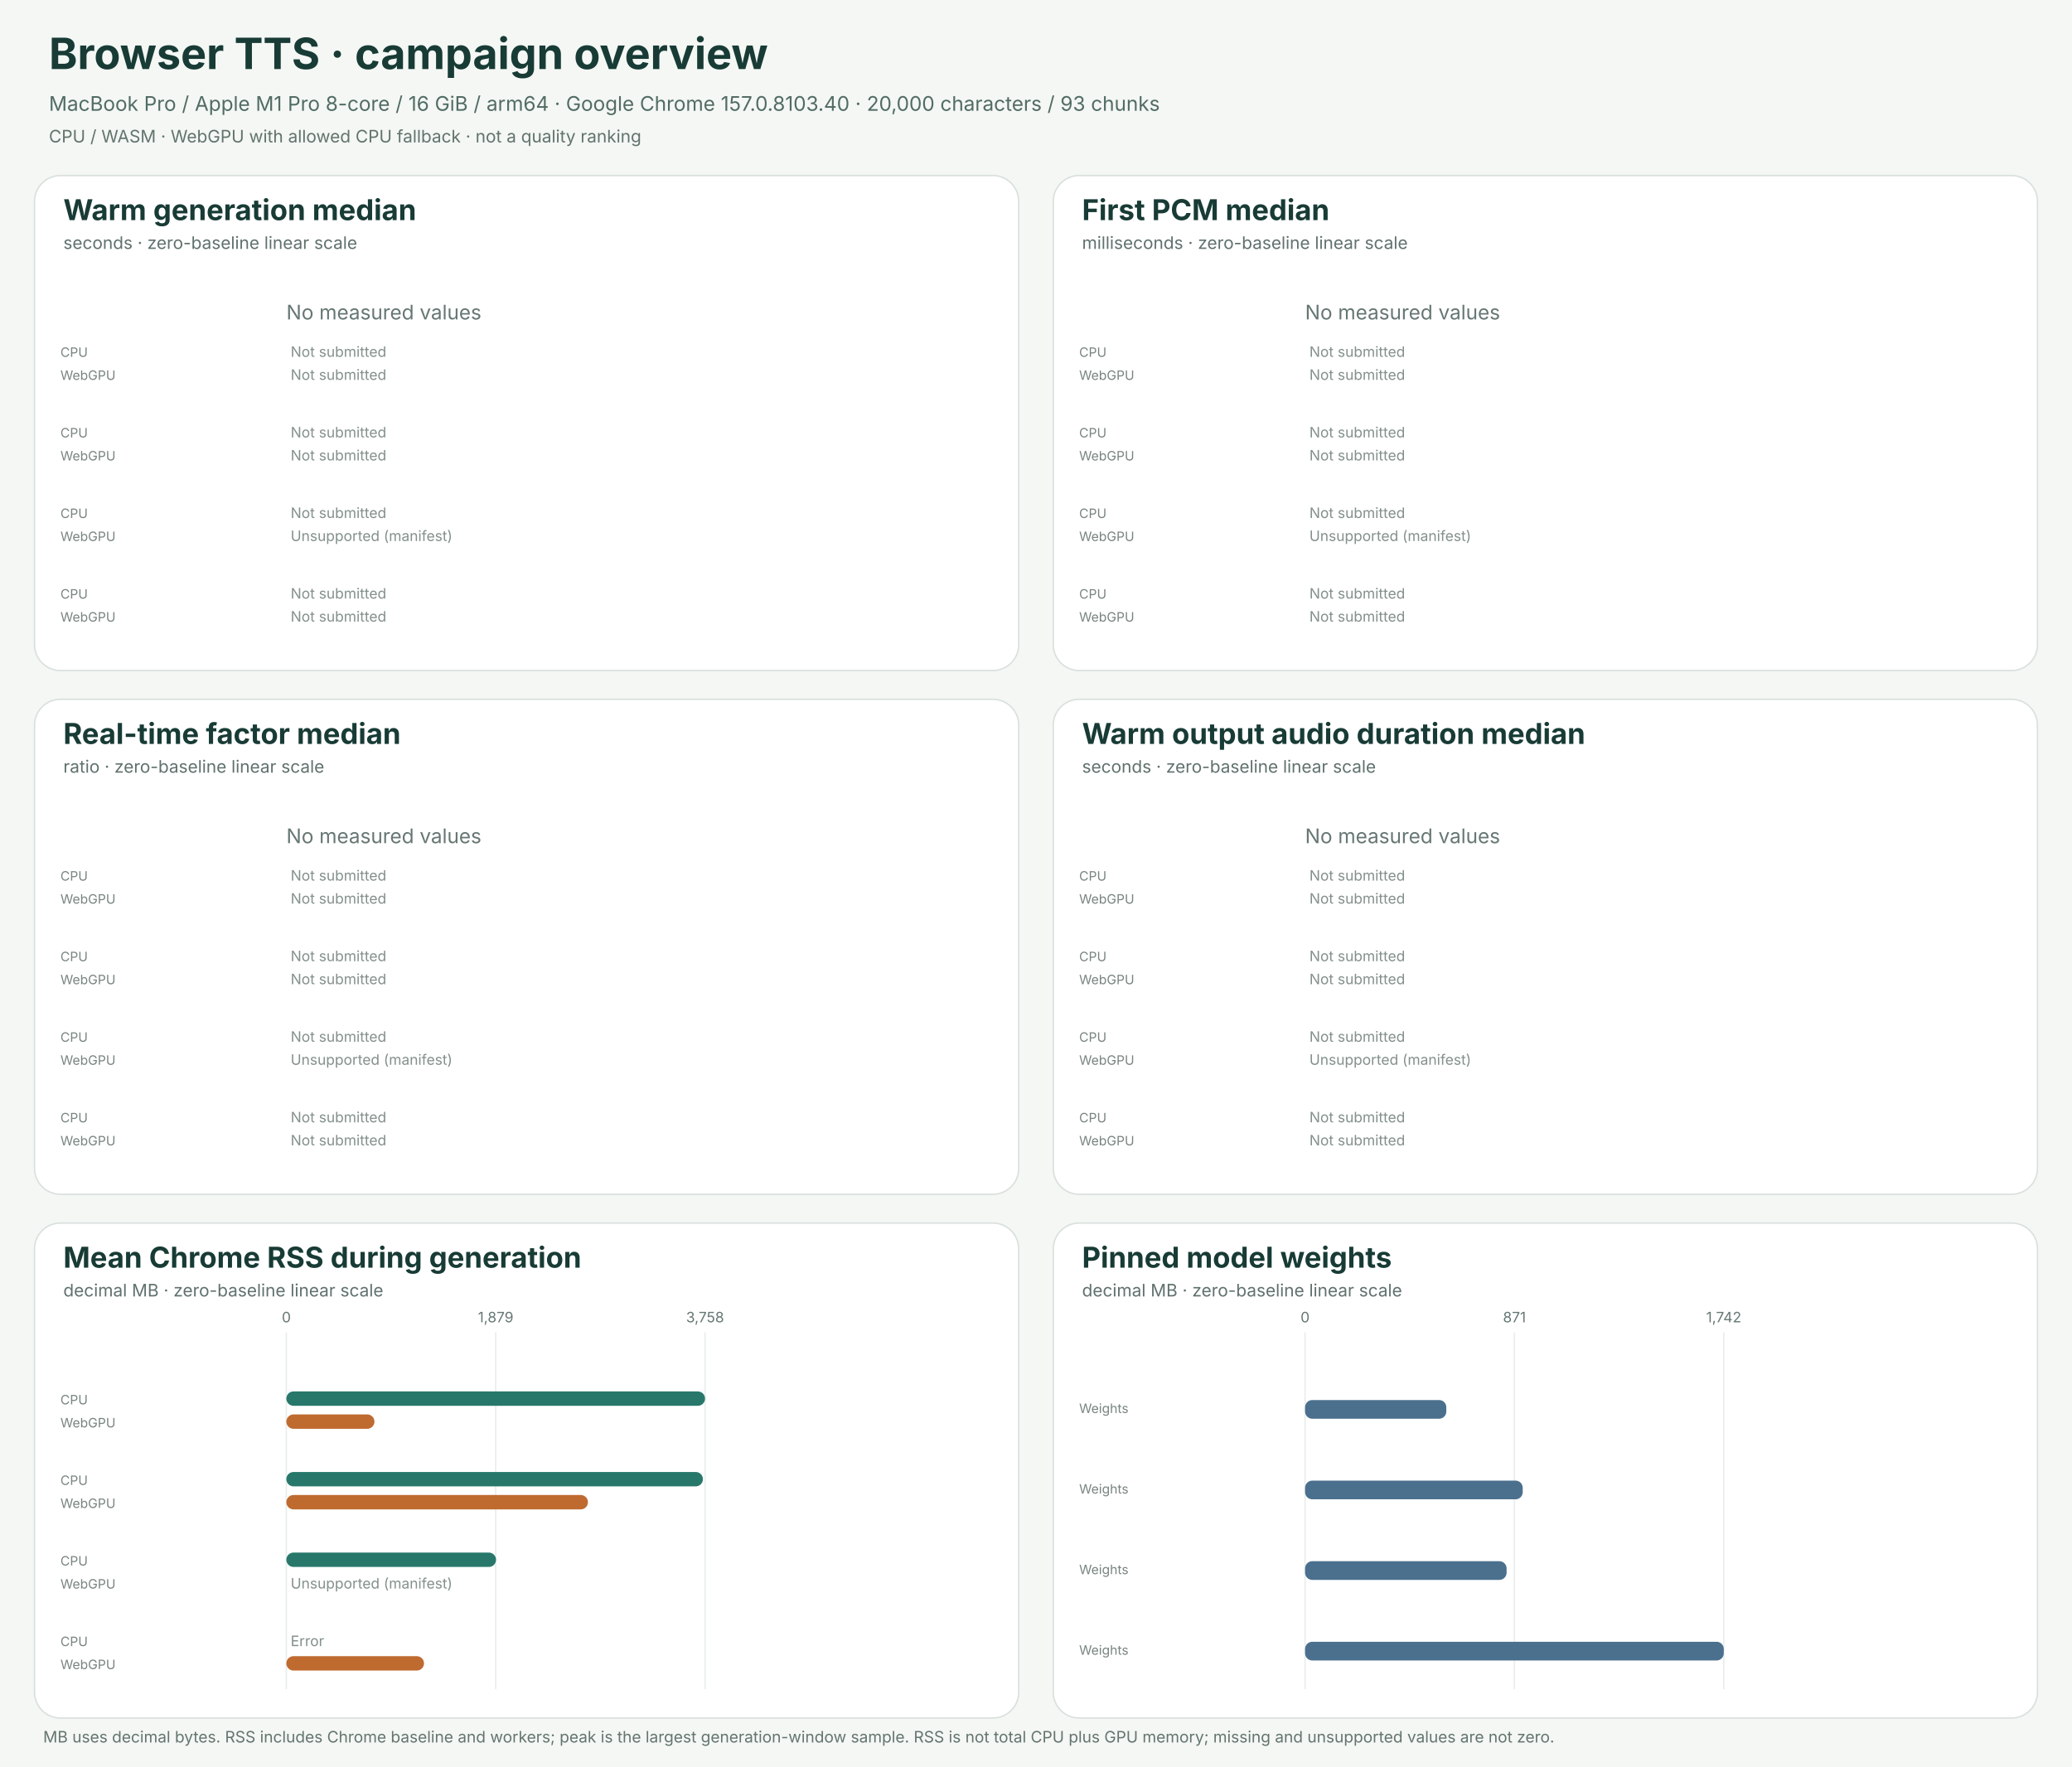
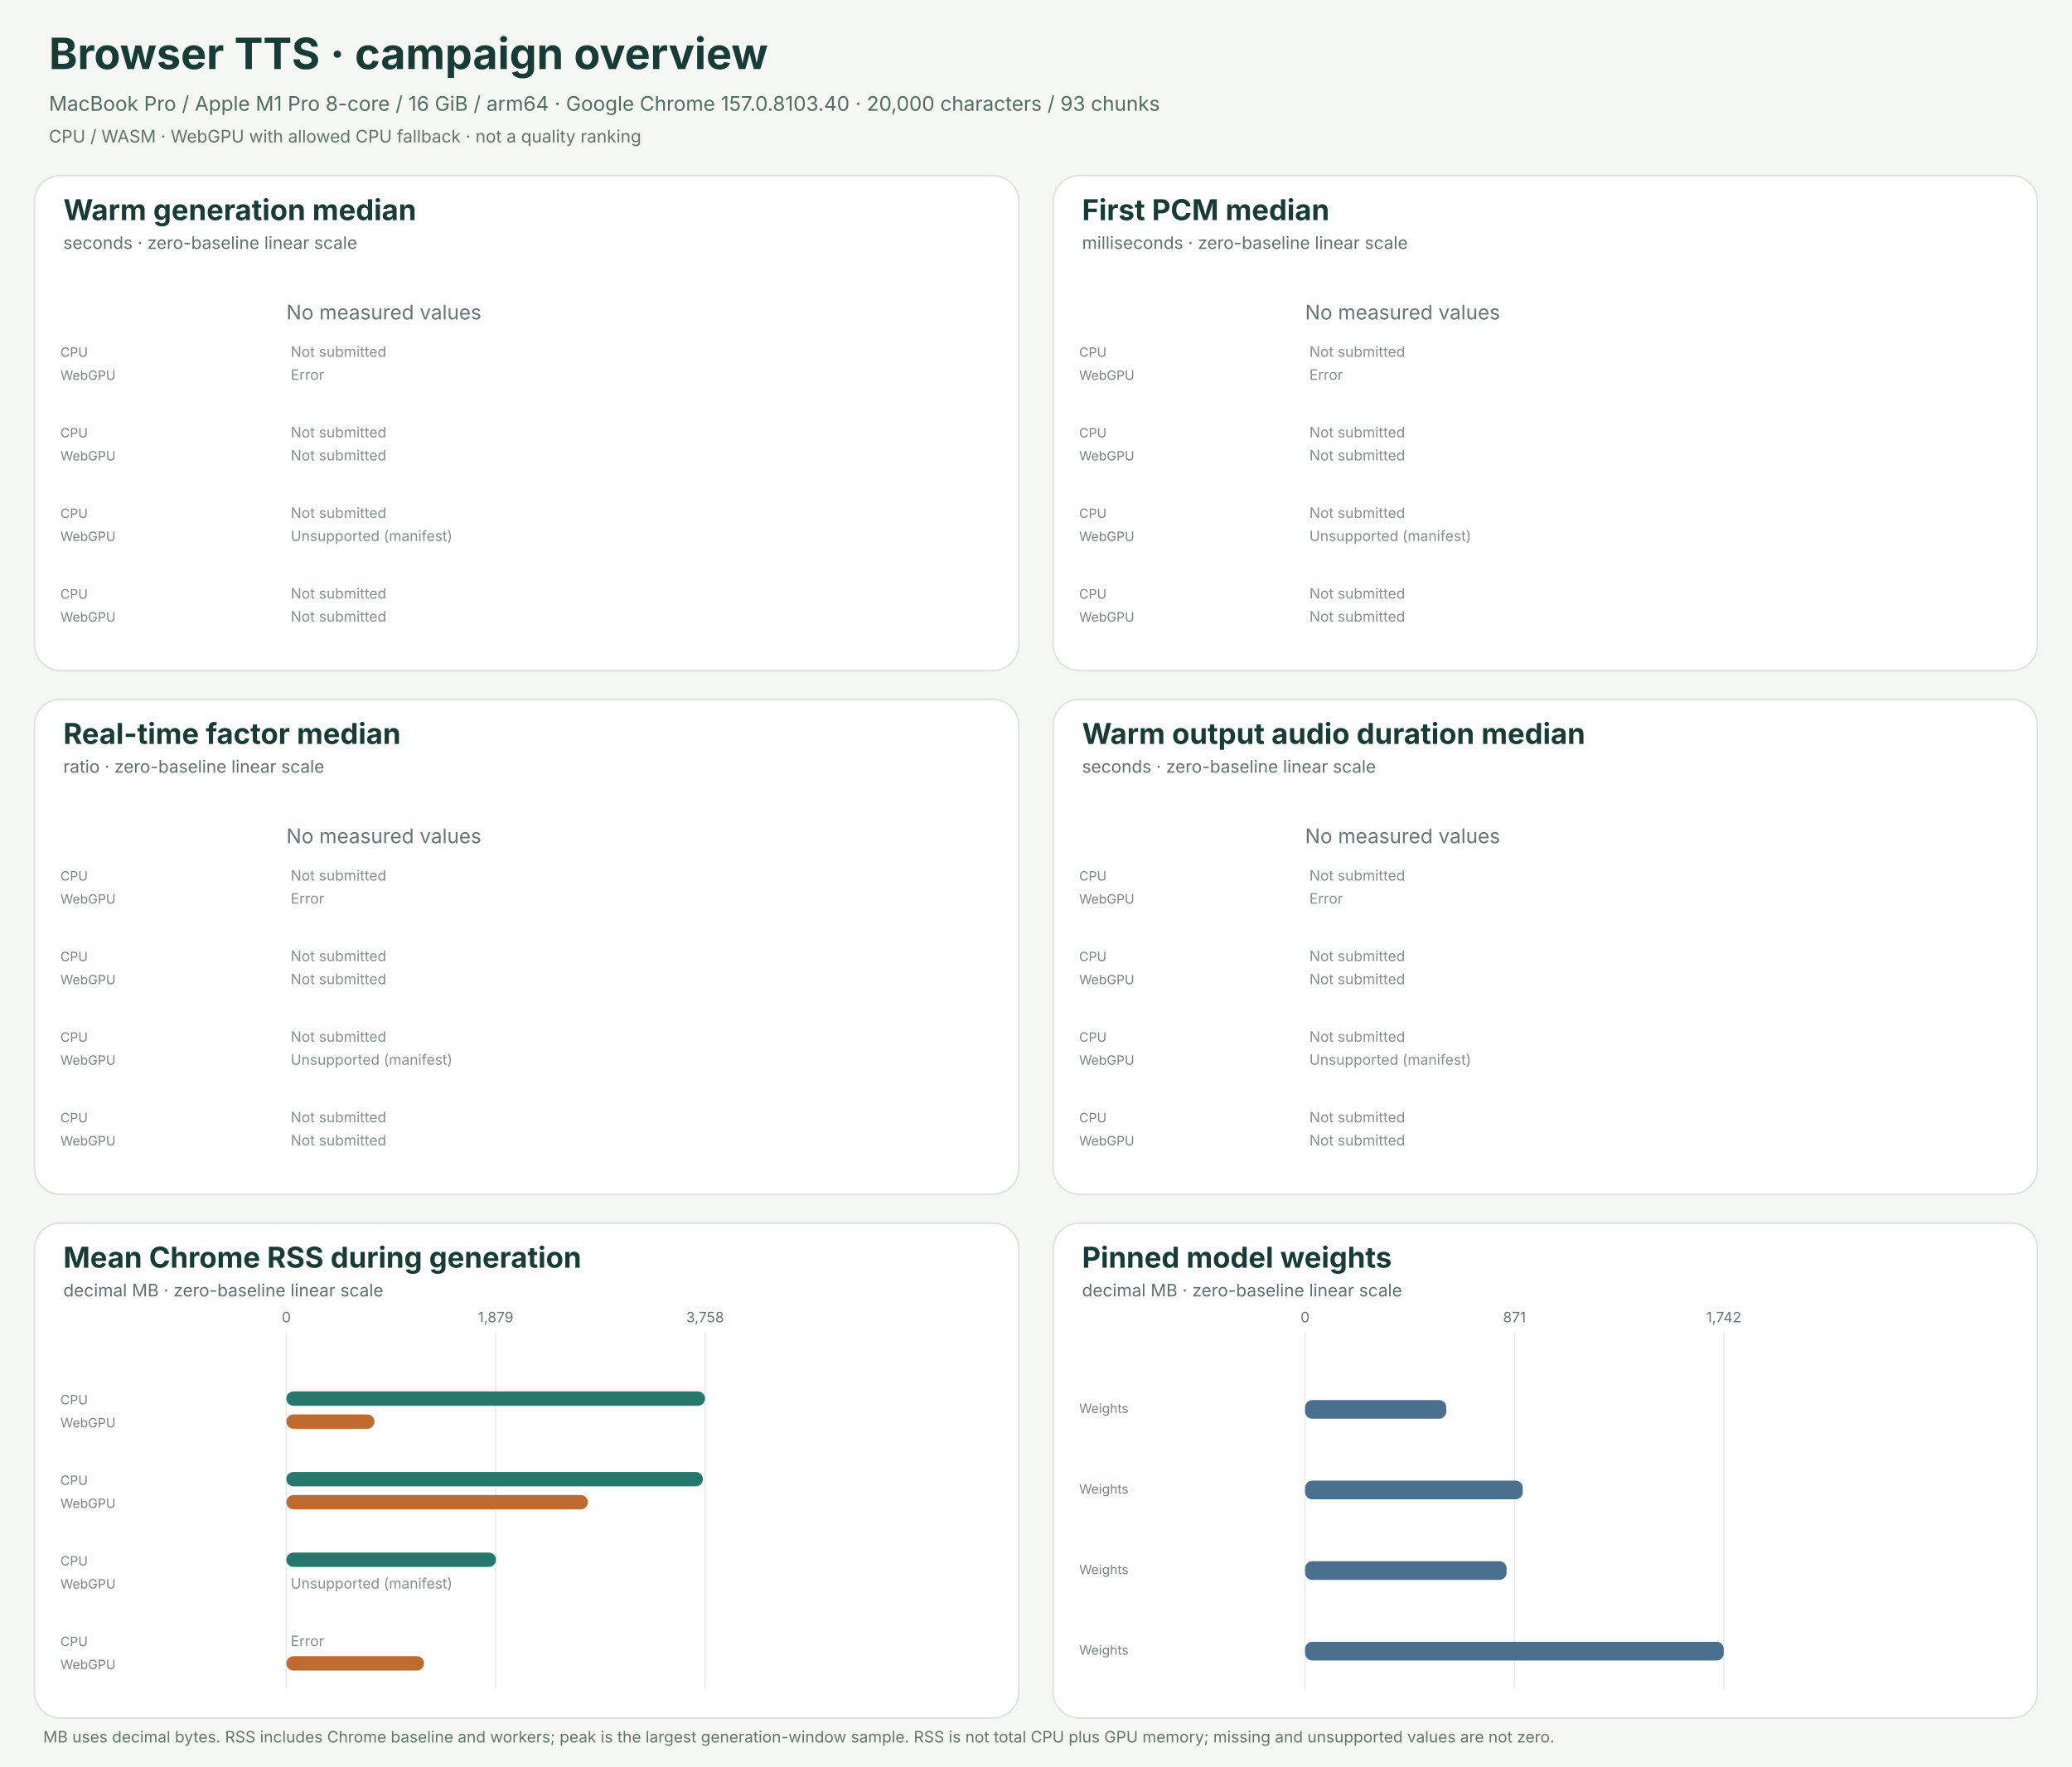
<svg xmlns="http://www.w3.org/2000/svg" width="1440" height="1228" viewBox="0 0 1440 1228" role="img" aria-labelledby="campaign-title campaign-desc">
  <rect width="100%" height="100%" fill="#f4f7f4" />
  <g font-family="system-ui,-apple-system,BlinkMacSystemFont,Segoe UI,sans-serif" fill="#183b35">
    <text x="34" y="48" font-size="30" font-weight="750">Browser TTS · campaign overview</text>
    <text x="34" y="77" font-size="14" fill="#526c65">MacBook Pro / Apple M1 Pro 8-core / 16 GiB / arm64 · Google Chrome 157.0.8103.40 · 20,000 characters / 93 chunks</text>
    <text x="34" y="99" font-size="12" fill="#62736d">CPU / WASM · WebGPU with allowed CPU fallback · not a quality ranking</text>
    <g>
      <rect x="24" y="122" width="684" height="344" rx="18" fill="#ffffff" stroke="#d9e0de" />
      <text x="44" y="153" font-size="20" font-weight="700" fill="#183b35">Warm generation median</text>
      <text x="44" y="173" font-size="12" fill="#60716d">seconds · zero-baseline linear scale</text>
      <text x="199" y="222" font-size="14" fill="#667773">No measured values</text>
      <text x="42" y="232" font-size="12" font-weight="600" fill="#243f39" />
      <text x="42" y="248" font-size="9" fill="#78847f">CPU</text>
      <text x="202" y="248" font-size="10" fill="#83908b">Not submitted</text>
      <text x="42" y="264" font-size="9" fill="#78847f">WebGPU</text>
-       <text x="202" y="264" font-size="10" fill="#83908b">Not submitted</text>
+       <text x="202" y="264" font-size="10" fill="#83908b">Error</text>
      <text x="42" y="288" font-size="12" font-weight="600" fill="#243f39" />
      <text x="42" y="304" font-size="9" fill="#78847f">CPU</text>
      <text x="202" y="304" font-size="10" fill="#83908b">Not submitted</text>
      <text x="42" y="320" font-size="9" fill="#78847f">WebGPU</text>
      <text x="202" y="320" font-size="10" fill="#83908b">Not submitted</text>
      <text x="42" y="344" font-size="12" font-weight="600" fill="#243f39" />
      <text x="42" y="360" font-size="9" fill="#78847f">CPU</text>
      <text x="202" y="360" font-size="10" fill="#83908b">Not submitted</text>
      <text x="42" y="376" font-size="9" fill="#78847f">WebGPU</text>
      <text x="202" y="376" font-size="10" fill="#83908b">Unsupported (manifest)</text>
      <text x="42" y="400" font-size="12" font-weight="600" fill="#243f39" />
      <text x="42" y="416" font-size="9" fill="#78847f">CPU</text>
      <text x="202" y="416" font-size="10" fill="#83908b">Not submitted</text>
      <text x="42" y="432" font-size="9" fill="#78847f">WebGPU</text>
      <text x="202" y="432" font-size="10" fill="#83908b">Not submitted</text>
    </g>
    <g>
      <rect x="732" y="122" width="684" height="344" rx="18" fill="#ffffff" stroke="#d9e0de" />
      <text x="752" y="153" font-size="20" font-weight="700" fill="#183b35">First PCM median</text>
      <text x="752" y="173" font-size="12" fill="#60716d">milliseconds · zero-baseline linear scale</text>
      <text x="907" y="222" font-size="14" fill="#667773">No measured values</text>
      <text x="750" y="232" font-size="12" font-weight="600" fill="#243f39" />
      <text x="750" y="248" font-size="9" fill="#78847f">CPU</text>
      <text x="910" y="248" font-size="10" fill="#83908b">Not submitted</text>
      <text x="750" y="264" font-size="9" fill="#78847f">WebGPU</text>
-       <text x="910" y="264" font-size="10" fill="#83908b">Not submitted</text>
+       <text x="910" y="264" font-size="10" fill="#83908b">Error</text>
      <text x="750" y="288" font-size="12" font-weight="600" fill="#243f39" />
      <text x="750" y="304" font-size="9" fill="#78847f">CPU</text>
      <text x="910" y="304" font-size="10" fill="#83908b">Not submitted</text>
      <text x="750" y="320" font-size="9" fill="#78847f">WebGPU</text>
      <text x="910" y="320" font-size="10" fill="#83908b">Not submitted</text>
      <text x="750" y="344" font-size="12" font-weight="600" fill="#243f39" />
      <text x="750" y="360" font-size="9" fill="#78847f">CPU</text>
      <text x="910" y="360" font-size="10" fill="#83908b">Not submitted</text>
      <text x="750" y="376" font-size="9" fill="#78847f">WebGPU</text>
      <text x="910" y="376" font-size="10" fill="#83908b">Unsupported (manifest)</text>
      <text x="750" y="400" font-size="12" font-weight="600" fill="#243f39" />
      <text x="750" y="416" font-size="9" fill="#78847f">CPU</text>
      <text x="910" y="416" font-size="10" fill="#83908b">Not submitted</text>
      <text x="750" y="432" font-size="9" fill="#78847f">WebGPU</text>
      <text x="910" y="432" font-size="10" fill="#83908b">Not submitted</text>
    </g>
    <g>
      <rect x="24" y="486" width="684" height="344" rx="18" fill="#ffffff" stroke="#d9e0de" />
      <text x="44" y="517" font-size="20" font-weight="700" fill="#183b35">Real-time factor median</text>
      <text x="44" y="537" font-size="12" fill="#60716d">ratio · zero-baseline linear scale</text>
      <text x="199" y="586" font-size="14" fill="#667773">No measured values</text>
      <text x="42" y="596" font-size="12" font-weight="600" fill="#243f39" />
      <text x="42" y="612" font-size="9" fill="#78847f">CPU</text>
      <text x="202" y="612" font-size="10" fill="#83908b">Not submitted</text>
      <text x="42" y="628" font-size="9" fill="#78847f">WebGPU</text>
-       <text x="202" y="628" font-size="10" fill="#83908b">Not submitted</text>
+       <text x="202" y="628" font-size="10" fill="#83908b">Error</text>
      <text x="42" y="652" font-size="12" font-weight="600" fill="#243f39" />
      <text x="42" y="668" font-size="9" fill="#78847f">CPU</text>
      <text x="202" y="668" font-size="10" fill="#83908b">Not submitted</text>
      <text x="42" y="684" font-size="9" fill="#78847f">WebGPU</text>
      <text x="202" y="684" font-size="10" fill="#83908b">Not submitted</text>
      <text x="42" y="708" font-size="12" font-weight="600" fill="#243f39" />
      <text x="42" y="724" font-size="9" fill="#78847f">CPU</text>
      <text x="202" y="724" font-size="10" fill="#83908b">Not submitted</text>
      <text x="42" y="740" font-size="9" fill="#78847f">WebGPU</text>
      <text x="202" y="740" font-size="10" fill="#83908b">Unsupported (manifest)</text>
      <text x="42" y="764" font-size="12" font-weight="600" fill="#243f39" />
      <text x="42" y="780" font-size="9" fill="#78847f">CPU</text>
      <text x="202" y="780" font-size="10" fill="#83908b">Not submitted</text>
      <text x="42" y="796" font-size="9" fill="#78847f">WebGPU</text>
      <text x="202" y="796" font-size="10" fill="#83908b">Not submitted</text>
    </g>
    <g>
      <rect x="732" y="486" width="684" height="344" rx="18" fill="#ffffff" stroke="#d9e0de" />
      <text x="752" y="517" font-size="20" font-weight="700" fill="#183b35">Warm output audio duration median</text>
      <text x="752" y="537" font-size="12" fill="#60716d">seconds · zero-baseline linear scale</text>
      <text x="907" y="586" font-size="14" fill="#667773">No measured values</text>
      <text x="750" y="596" font-size="12" font-weight="600" fill="#243f39" />
      <text x="750" y="612" font-size="9" fill="#78847f">CPU</text>
      <text x="910" y="612" font-size="10" fill="#83908b">Not submitted</text>
      <text x="750" y="628" font-size="9" fill="#78847f">WebGPU</text>
-       <text x="910" y="628" font-size="10" fill="#83908b">Not submitted</text>
+       <text x="910" y="628" font-size="10" fill="#83908b">Error</text>
      <text x="750" y="652" font-size="12" font-weight="600" fill="#243f39" />
      <text x="750" y="668" font-size="9" fill="#78847f">CPU</text>
      <text x="910" y="668" font-size="10" fill="#83908b">Not submitted</text>
      <text x="750" y="684" font-size="9" fill="#78847f">WebGPU</text>
      <text x="910" y="684" font-size="10" fill="#83908b">Not submitted</text>
      <text x="750" y="708" font-size="12" font-weight="600" fill="#243f39" />
      <text x="750" y="724" font-size="9" fill="#78847f">CPU</text>
      <text x="910" y="724" font-size="10" fill="#83908b">Not submitted</text>
      <text x="750" y="740" font-size="9" fill="#78847f">WebGPU</text>
      <text x="910" y="740" font-size="10" fill="#83908b">Unsupported (manifest)</text>
      <text x="750" y="764" font-size="12" font-weight="600" fill="#243f39" />
      <text x="750" y="780" font-size="9" fill="#78847f">CPU</text>
      <text x="910" y="780" font-size="10" fill="#83908b">Not submitted</text>
      <text x="750" y="796" font-size="9" fill="#78847f">WebGPU</text>
      <text x="910" y="796" font-size="10" fill="#83908b">Not submitted</text>
    </g>
    <g>
      <rect x="24" y="850" width="684" height="344" rx="18" fill="#ffffff" stroke="#d9e0de" />
      <text x="44" y="881" font-size="20" font-weight="700" fill="#183b35">Mean Chrome RSS during generation</text>
      <text x="44" y="901" font-size="12" fill="#60716d">decimal MB · zero-baseline linear scale</text>
      <path d="M199 926V1174" stroke="#e8eeeb" />
      <text x="199" y="919" text-anchor="middle" font-size="10" fill="#667773">0</text>
      <path d="M344.5 926V1174" stroke="#e8eeeb" />
      <text x="344.5" y="919" text-anchor="middle" font-size="10" fill="#667773">1,879</text>
      <path d="M490 926V1174" stroke="#e8eeeb" />
      <text x="490" y="919" text-anchor="middle" font-size="10" fill="#667773">3,758</text>
      <text x="42" y="960" font-size="12" font-weight="600" fill="#243f39" />
      <text x="42" y="976" font-size="9" fill="#78847f">CPU</text>
      <rect x="199" y="967" width="291.00" height="10" rx="5" fill="#27786b" />
      <text x="498" y="976" font-size="10" fill="#263d37" />
      <text x="42" y="992" font-size="9" fill="#78847f">WebGPU</text>
      <rect x="199" y="983" width="61.24" height="10" rx="5" fill="#bf6a2f" />
      <text x="498" y="992" font-size="10" fill="#263d37" />
      <text x="42" y="1016" font-size="12" font-weight="600" fill="#243f39" />
      <text x="42" y="1032" font-size="9" fill="#78847f">CPU</text>
      <rect x="199" y="1023" width="289.52" height="10" rx="5" fill="#27786b" />
      <text x="498" y="1032" font-size="10" fill="#263d37" />
      <text x="42" y="1048" font-size="9" fill="#78847f">WebGPU</text>
      <rect x="199" y="1039" width="209.62" height="10" rx="5" fill="#bf6a2f" />
      <text x="498" y="1048" font-size="10" fill="#263d37" />
      <text x="42" y="1072" font-size="12" font-weight="600" fill="#243f39" />
      <text x="42" y="1088" font-size="9" fill="#78847f">CPU</text>
      <rect x="199" y="1079" width="145.74" height="10" rx="5" fill="#27786b" />
      <text x="498" y="1088" font-size="10" fill="#263d37" />
      <text x="42" y="1104" font-size="9" fill="#78847f">WebGPU</text>
      <text x="202" y="1104" font-size="10" fill="#83908b">Unsupported (manifest)</text>
      <text x="42" y="1128" font-size="12" font-weight="600" fill="#243f39" />
      <text x="42" y="1144" font-size="9" fill="#78847f">CPU</text>
      <text x="202" y="1144" font-size="10" fill="#83908b">Error</text>
      <text x="42" y="1160" font-size="9" fill="#78847f">WebGPU</text>
      <rect x="199" y="1151" width="95.68" height="10" rx="5" fill="#bf6a2f" />
      <text x="498" y="1160" font-size="10" fill="#263d37" />
    </g>
    <g>
      <rect x="732" y="850" width="684" height="344" rx="18" fill="#ffffff" stroke="#d9e0de" />
      <text x="752" y="881" font-size="20" font-weight="700" fill="#183b35">Pinned model weights</text>
      <text x="752" y="901" font-size="12" fill="#60716d">decimal MB · zero-baseline linear scale</text>
      <path d="M907 926V1174" stroke="#e8eeeb" />
      <text x="907" y="919" text-anchor="middle" font-size="10" fill="#667773">0</text>
      <path d="M1052.5 926V1174" stroke="#e8eeeb" />
      <text x="1052.5" y="919" text-anchor="middle" font-size="10" fill="#667773">871</text>
      <path d="M1198 926V1174" stroke="#e8eeeb" />
      <text x="1198" y="919" text-anchor="middle" font-size="10" fill="#667773">1,742</text>
      <text x="750" y="960" font-size="12" font-weight="600" fill="#243f39" />
      <text x="750" y="982" font-size="9" fill="#78847f">Weights</text>
      <rect x="907" y="973" width="98.16" height="13" rx="5" fill="#4b708e" />
      <text x="1206" y="982" font-size="10" fill="#263d37" />
      <text x="750" y="1016" font-size="12" font-weight="600" fill="#243f39" />
      <text x="750" y="1038" font-size="9" fill="#78847f">Weights</text>
      <rect x="907" y="1029" width="151.27" height="13" rx="5" fill="#4b708e" />
      <text x="1206" y="1038" font-size="10" fill="#263d37" />
      <text x="750" y="1072" font-size="12" font-weight="600" fill="#243f39" />
      <text x="750" y="1094" font-size="9" fill="#78847f">Weights</text>
      <rect x="907" y="1085" width="140.06" height="13" rx="5" fill="#4b708e" />
      <text x="1206" y="1094" font-size="10" fill="#263d37" />
      <text x="750" y="1128" font-size="12" font-weight="600" fill="#243f39" />
      <text x="750" y="1150" font-size="9" fill="#78847f">Weights</text>
      <rect x="907" y="1141" width="291.00" height="13" rx="5" fill="#4b708e" />
      <text x="1206" y="1150" font-size="10" fill="#263d37" />
    </g>
    <text x="30" y="1211" font-size="11" fill="#64746f">MB uses decimal bytes. RSS includes Chrome baseline and workers; peak is the largest generation-window sample. RSS is not total CPU plus GPU memory; missing and unsupported values are not zero.</text>
  </g>
</svg>
